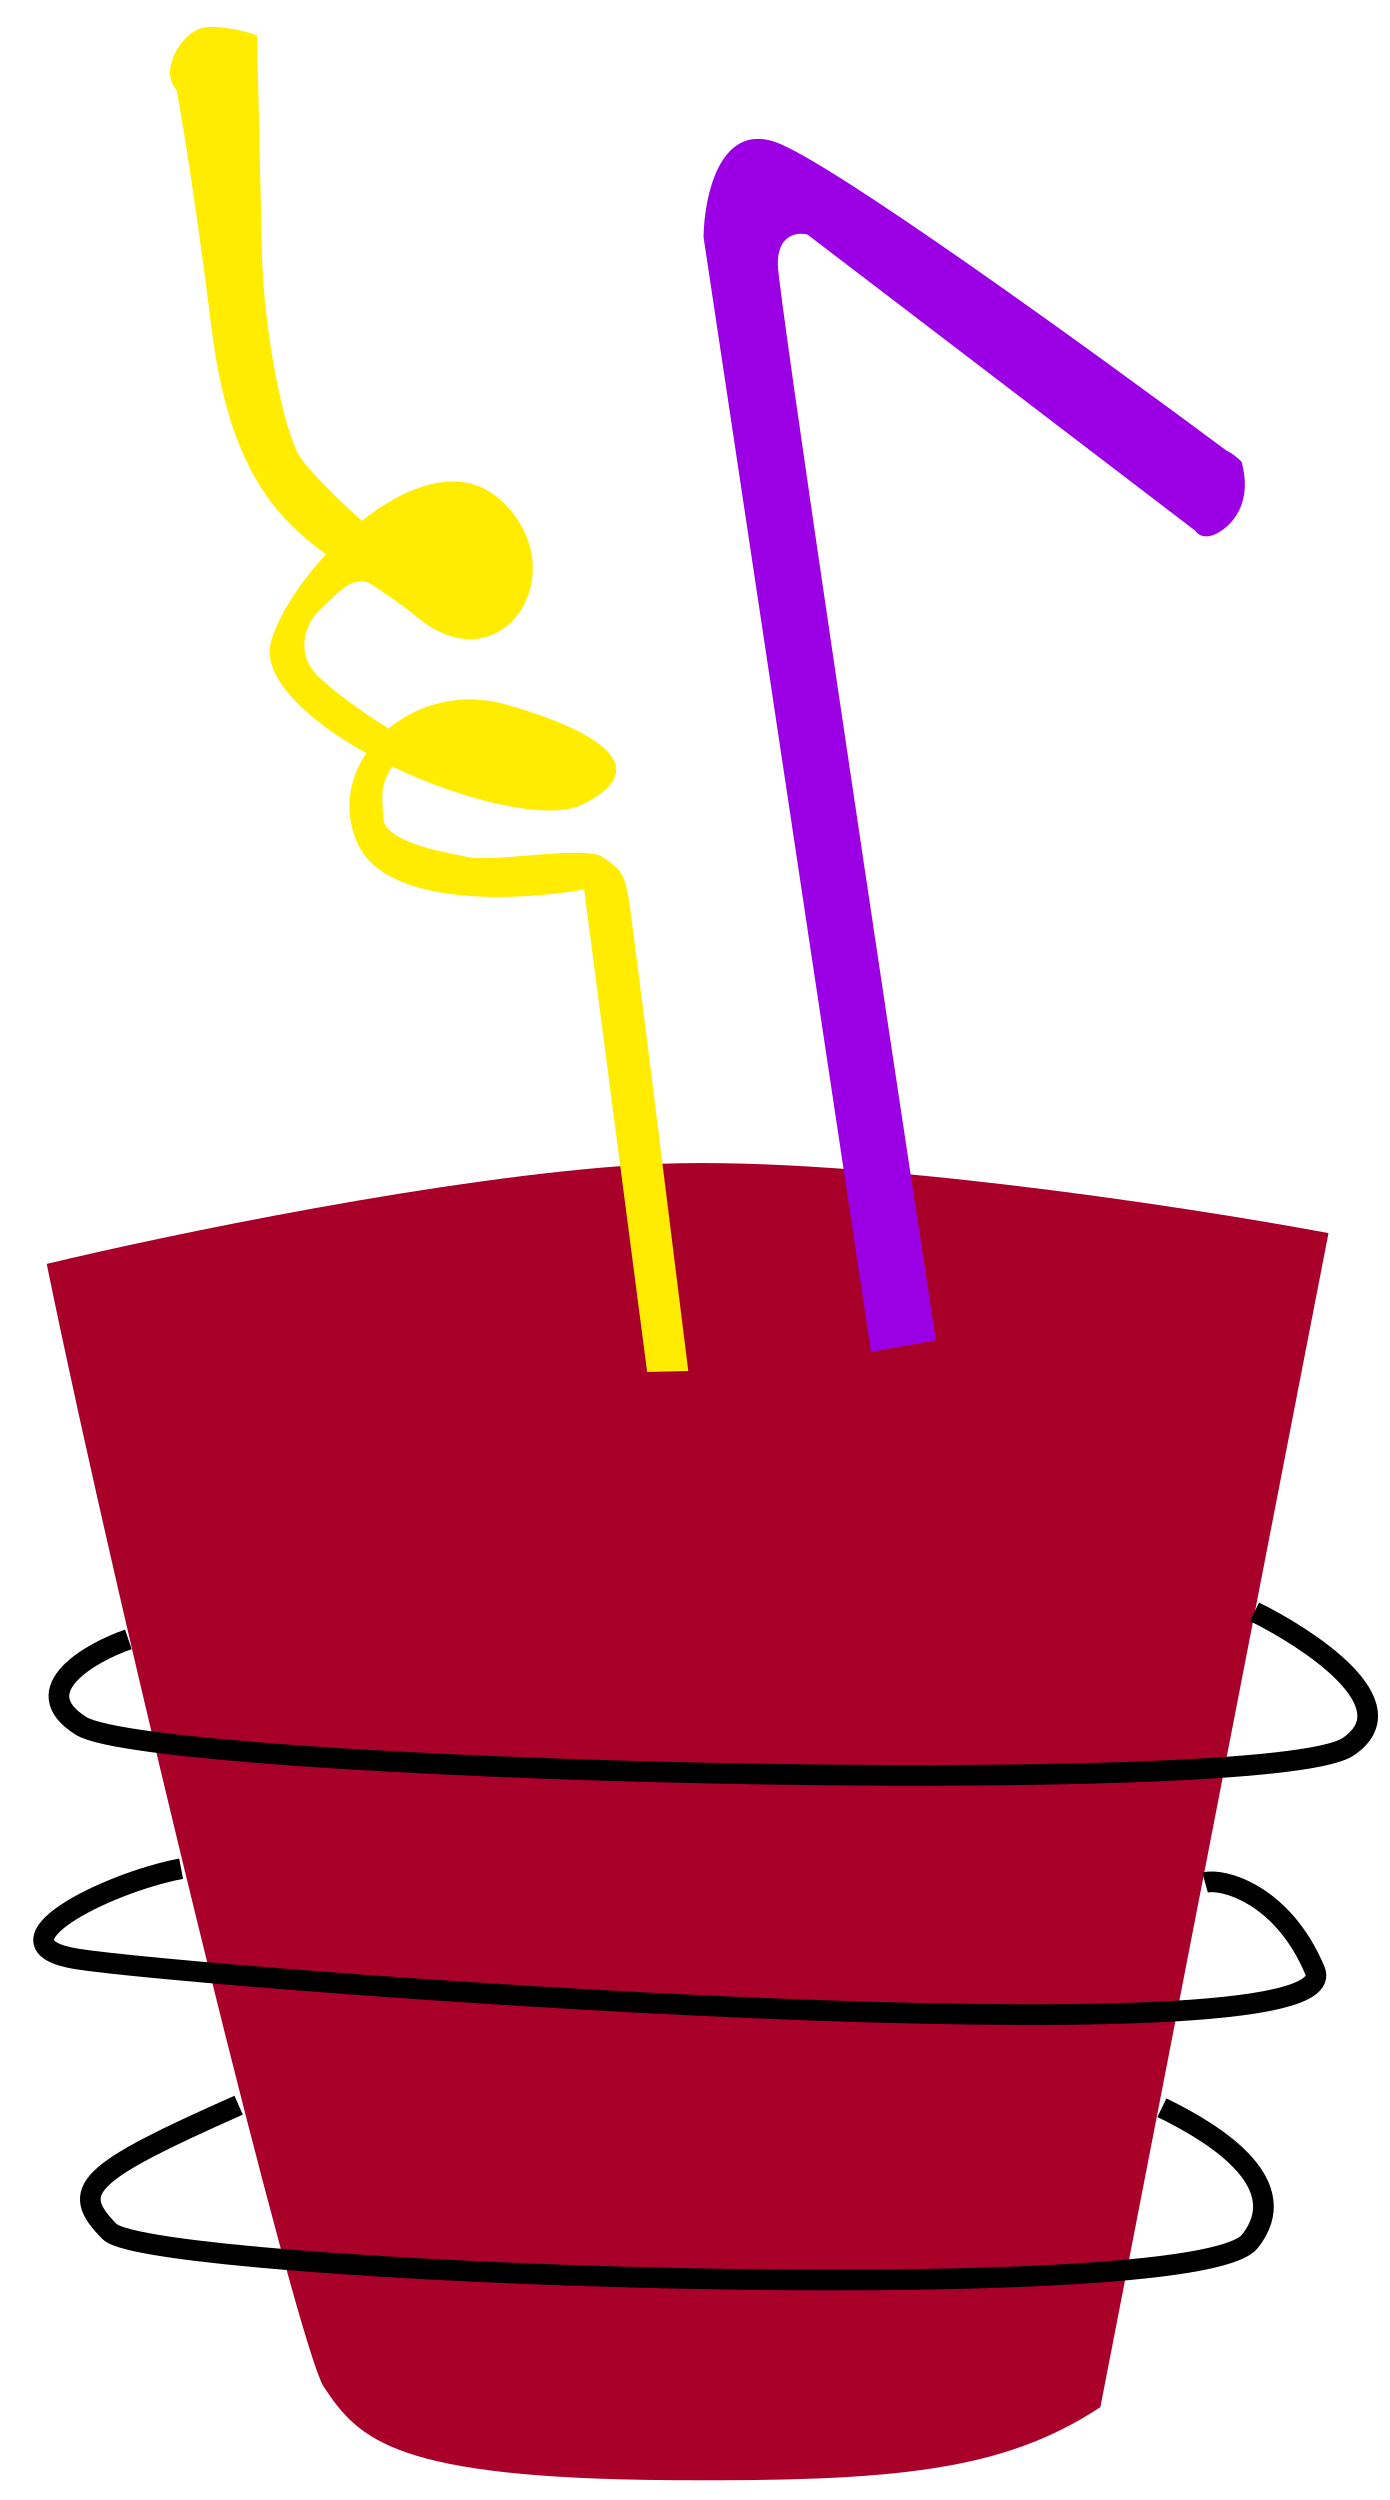
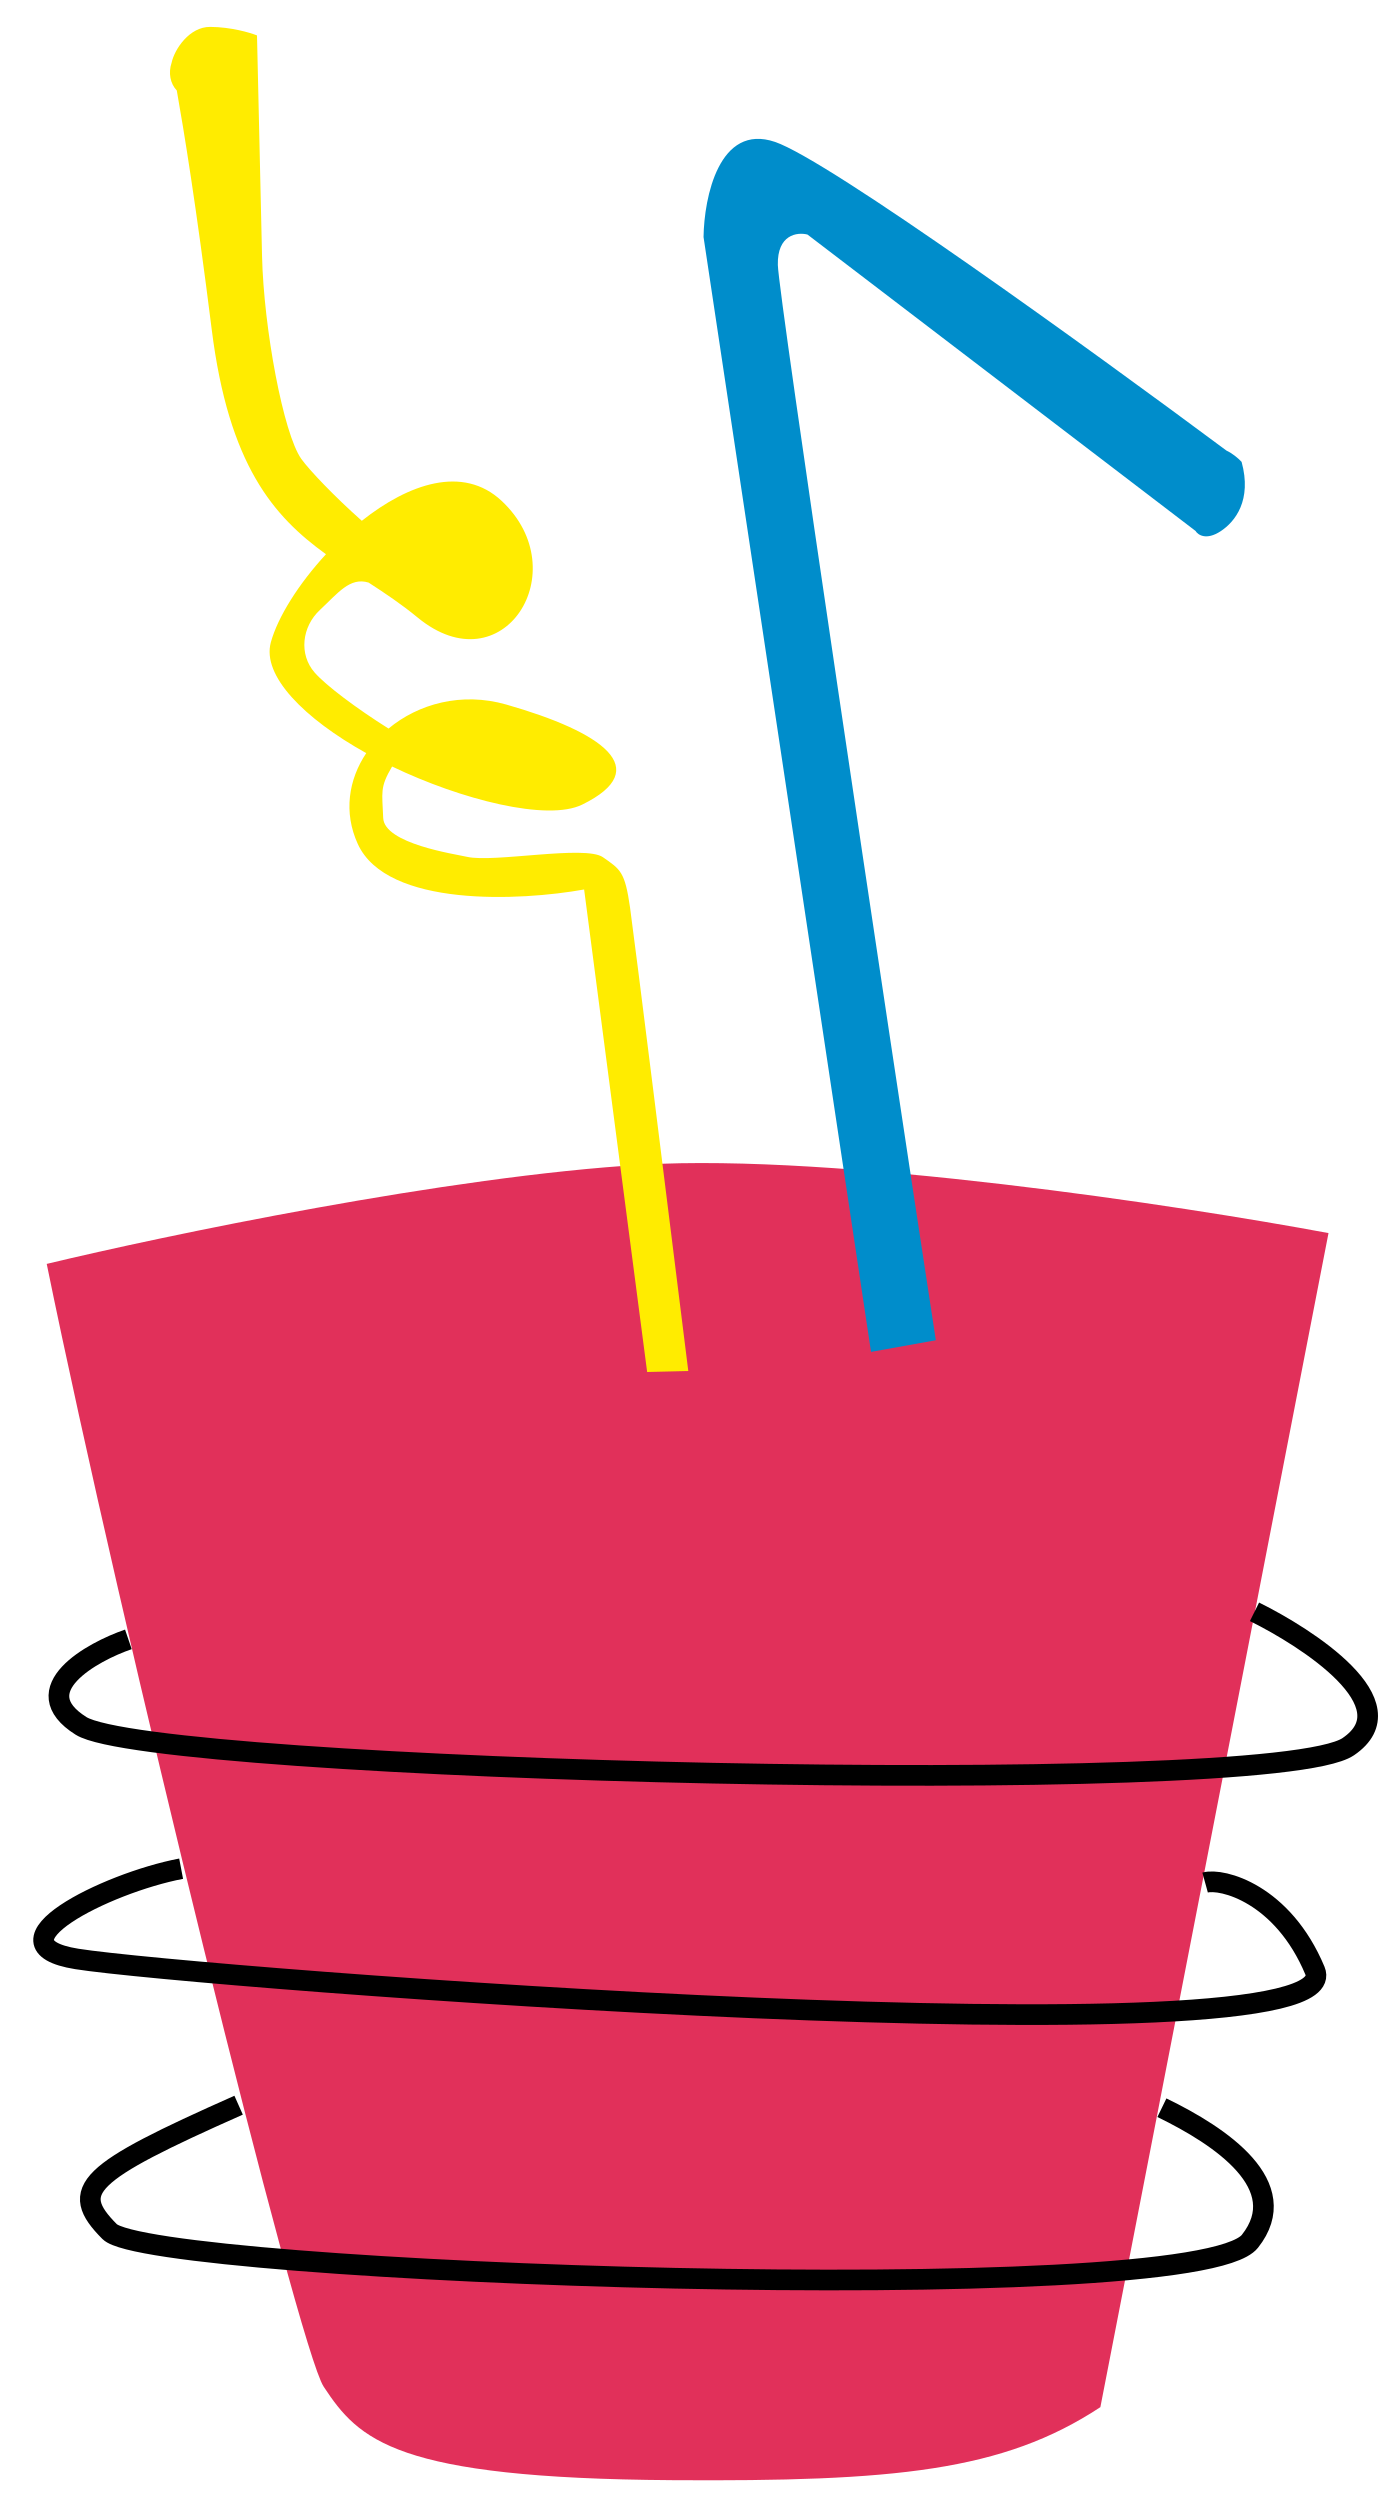
<svg xmlns="http://www.w3.org/2000/svg" width="209" height="376" viewBox="0 0 209 376" fill="none">
-   <path d="M48.68 358.953C44.85 353.141 18.277 245.164 7.027 190.091C24.741 185.834 67.458 176.888 96.612 175.166C125.766 173.443 177.556 181.309 199.806 185.457L165.496 362.034C150.837 371.695 134.501 373.238 101.132 373.018C59.421 372.744 53.979 366.994 48.68 358.953Z" fill="#A90029" />
-   <path d="M131.001 203.323L105.813 35.651C105.894 29.689 108.157 18.481 116.564 21.344C124.66 24.102 163.808 52.415 184.452 67.764C185.364 68.198 186.181 68.873 186.737 69.467C188.314 75.222 185.772 78.455 183.6 79.886C181.428 81.317 180.166 80.459 179.806 79.851L121.443 35.276C119.914 34.887 116.882 35.258 116.987 39.853C117.092 44.448 132.834 149.824 140.749 201.572L131.001 203.323Z" fill="#9B00E4" />
-   <path d="M97.331 206.349L87.853 133.778C78.335 135.497 58.201 136.534 53.812 126.933C51.634 122.17 52.429 117.235 55.082 113.272C45.762 108.079 39.35 101.635 40.737 96.596C41.78 92.807 44.91 87.818 49.026 83.356C41.141 77.671 34.398 69.962 31.843 49.554C29.51 30.918 27.625 19.429 26.589 13.61C25.604 12.577 25.289 10.968 25.812 9.424C26.252 7.4 28.484 4.025 31.611 4.045C34.739 4.064 37.609 4.908 38.652 5.328L39.41 38.516C39.658 49.366 42.628 65.26 45.321 69.026C46.53 70.719 50.291 74.67 54.417 78.327C61.427 72.765 69.627 69.892 75.44 75.327C86.76 85.91 75.611 103.42 62.808 92.872C60.375 90.867 57.892 89.21 55.439 87.621C52.631 86.756 50.836 89.2 48.121 91.73C45.407 94.259 44.915 98.403 47.324 101.155C49.042 103.118 53.634 106.555 58.434 109.575C62.901 105.862 69.407 104.038 76.14 105.962C90.57 110.085 98.517 115.641 87.561 121.013C82.335 123.576 69.328 120.26 58.971 115.284C57.089 118.475 57.49 119.127 57.632 123.01C57.773 126.893 68.355 128.438 70.261 128.871C74.261 129.778 88.026 127.069 90.674 128.921C93.323 130.773 93.982 131.076 94.757 136.486C95.377 140.813 100.856 184.765 103.518 206.2L97.331 206.349Z" fill="#FFEC00" />
+   <path d="M48.68 358.953C44.85 353.141 18.277 245.164 7.027 190.091C24.741 185.834 67.459 176.888 96.613 175.166C125.767 173.443 177.556 181.309 199.807 185.457L165.497 362.034C150.837 371.695 134.502 373.238 101.133 373.018C59.421 372.744 53.979 366.994 48.68 358.953Z" fill="#E1305A" />
+   <path d="M131.001 203.323L105.813 35.651C105.894 29.689 108.157 18.481 116.564 21.344C124.66 24.102 163.808 52.415 184.452 67.764C185.364 68.198 186.181 68.873 186.737 69.467C188.314 75.222 185.772 78.455 183.6 79.886C181.428 81.317 180.166 80.459 179.806 79.851L121.443 35.276C119.914 34.887 116.882 35.258 116.987 39.853C117.092 44.448 132.834 149.824 140.749 201.572L131.001 203.323Z" fill="#008DCB" />
+   <path d="M97.331 206.349L87.853 133.778C78.335 135.497 58.202 136.534 53.812 126.933C51.634 122.17 52.429 117.235 55.083 113.272C45.762 108.079 39.35 101.635 40.737 96.596C41.781 92.807 44.91 87.818 49.026 83.356C41.142 77.671 34.398 69.962 31.843 49.554C29.51 30.918 27.625 19.429 26.589 13.61C25.605 12.577 25.289 10.968 25.812 9.424C26.252 7.4 28.484 4.025 31.612 4.045C34.739 4.064 37.609 4.908 38.653 5.328L39.411 38.516C39.659 49.366 42.628 65.26 45.321 69.026C46.531 70.719 50.291 74.67 54.417 78.327C61.428 72.765 69.628 69.892 75.44 75.327C86.76 85.91 75.611 103.42 62.808 92.872C60.375 90.867 57.892 89.21 55.439 87.621C52.631 86.756 50.836 89.2 48.122 91.73C45.407 94.259 44.916 98.403 47.325 101.155C49.042 103.118 53.635 106.555 58.434 109.575C62.901 105.862 69.407 104.038 76.14 105.962C90.57 110.085 98.517 115.641 87.562 121.013C82.335 123.576 69.329 120.26 58.971 115.284C57.09 118.475 57.491 119.127 57.632 123.01C57.773 126.893 68.355 128.438 70.261 128.871C74.261 129.778 88.026 127.069 90.675 128.921C93.324 130.773 93.982 131.076 94.757 136.486C95.378 140.813 100.856 184.765 103.518 206.2L97.331 206.349Z" fill="#FFEC00" />
  <path d="M19.308 246.563C13.901 248.406 3.515 254.132 12.19 259.575C23.035 266.38 191.012 270.691 202.776 262.701C212.187 256.309 196.519 246.297 188.676 242.417" stroke="black" stroke-width="3.109" />
-   <path d="M35.886 316.62C12.925 326.813 10.241 329.356 16.487 335.633C22.734 341.911 179.683 347.574 187.989 337.09C194.633 328.704 183.597 321.288 174.75 317.001" stroke="black" stroke-width="3.109" />
-   <path d="M27.241 281.051C15.815 283.239 -2.277 292.407 11.544 294.624C28.821 297.396 203.837 310.905 197.768 296.389C192.913 284.776 183.781 282.437 181.247 283.136" stroke="black" stroke-width="3.109" />
+   <path d="M35.886 316.62C12.926 326.813 10.241 329.356 16.488 335.633C22.734 341.911 179.684 347.574 187.989 337.09C194.633 328.703 183.597 321.288 174.751 317.001" stroke="black" stroke-width="3.109" />
+   <path d="M27.241 281.051C15.815 283.239 -2.277 292.407 11.544 294.624C28.82 297.396 203.837 310.905 197.768 296.389C192.912 284.776 183.781 282.437 181.247 283.136" stroke="black" stroke-width="3.109" />
</svg>
